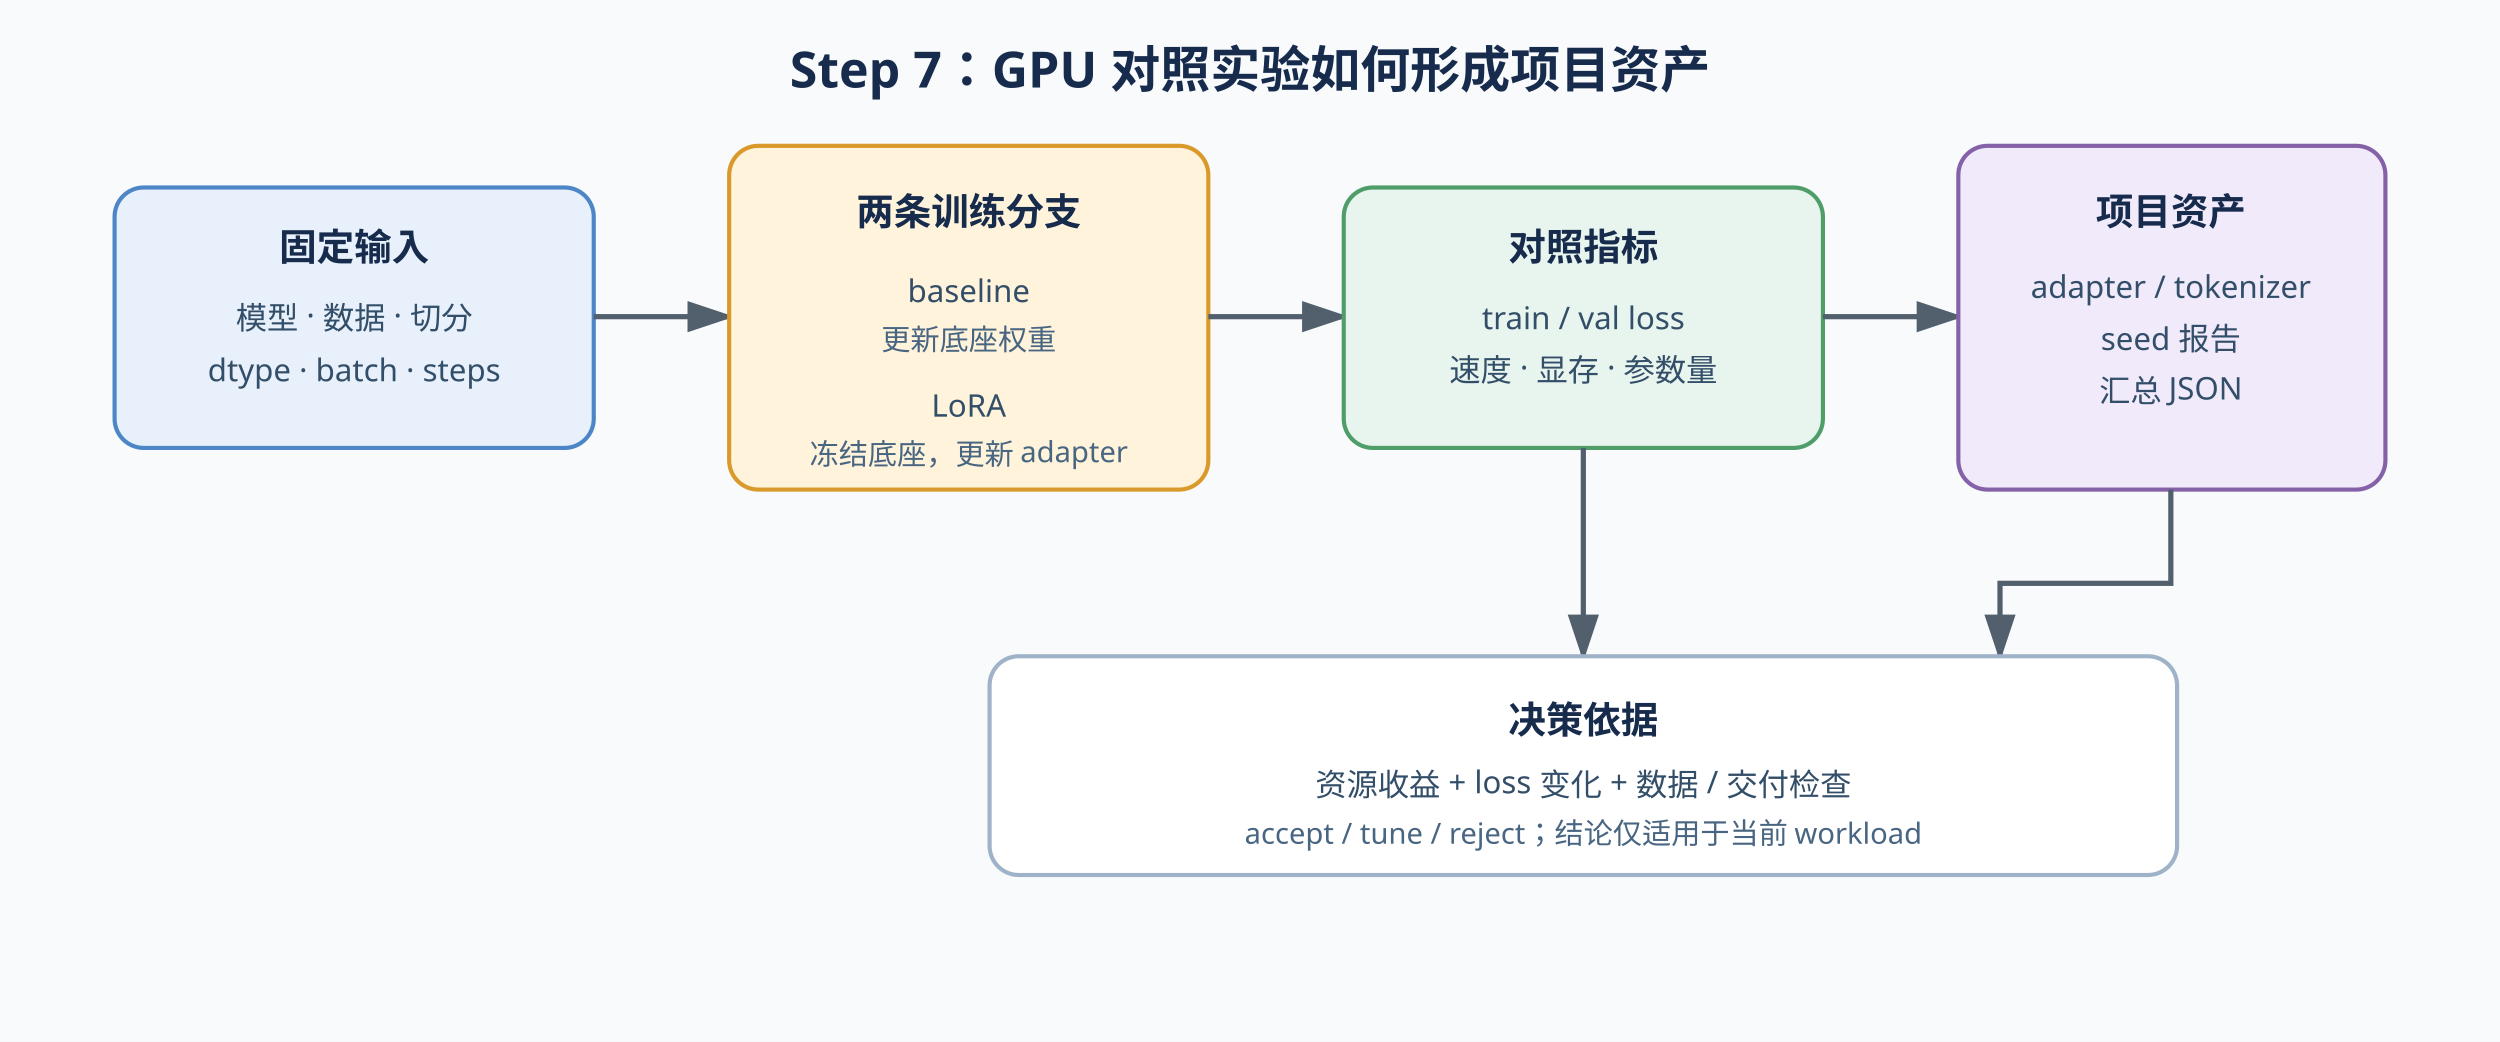
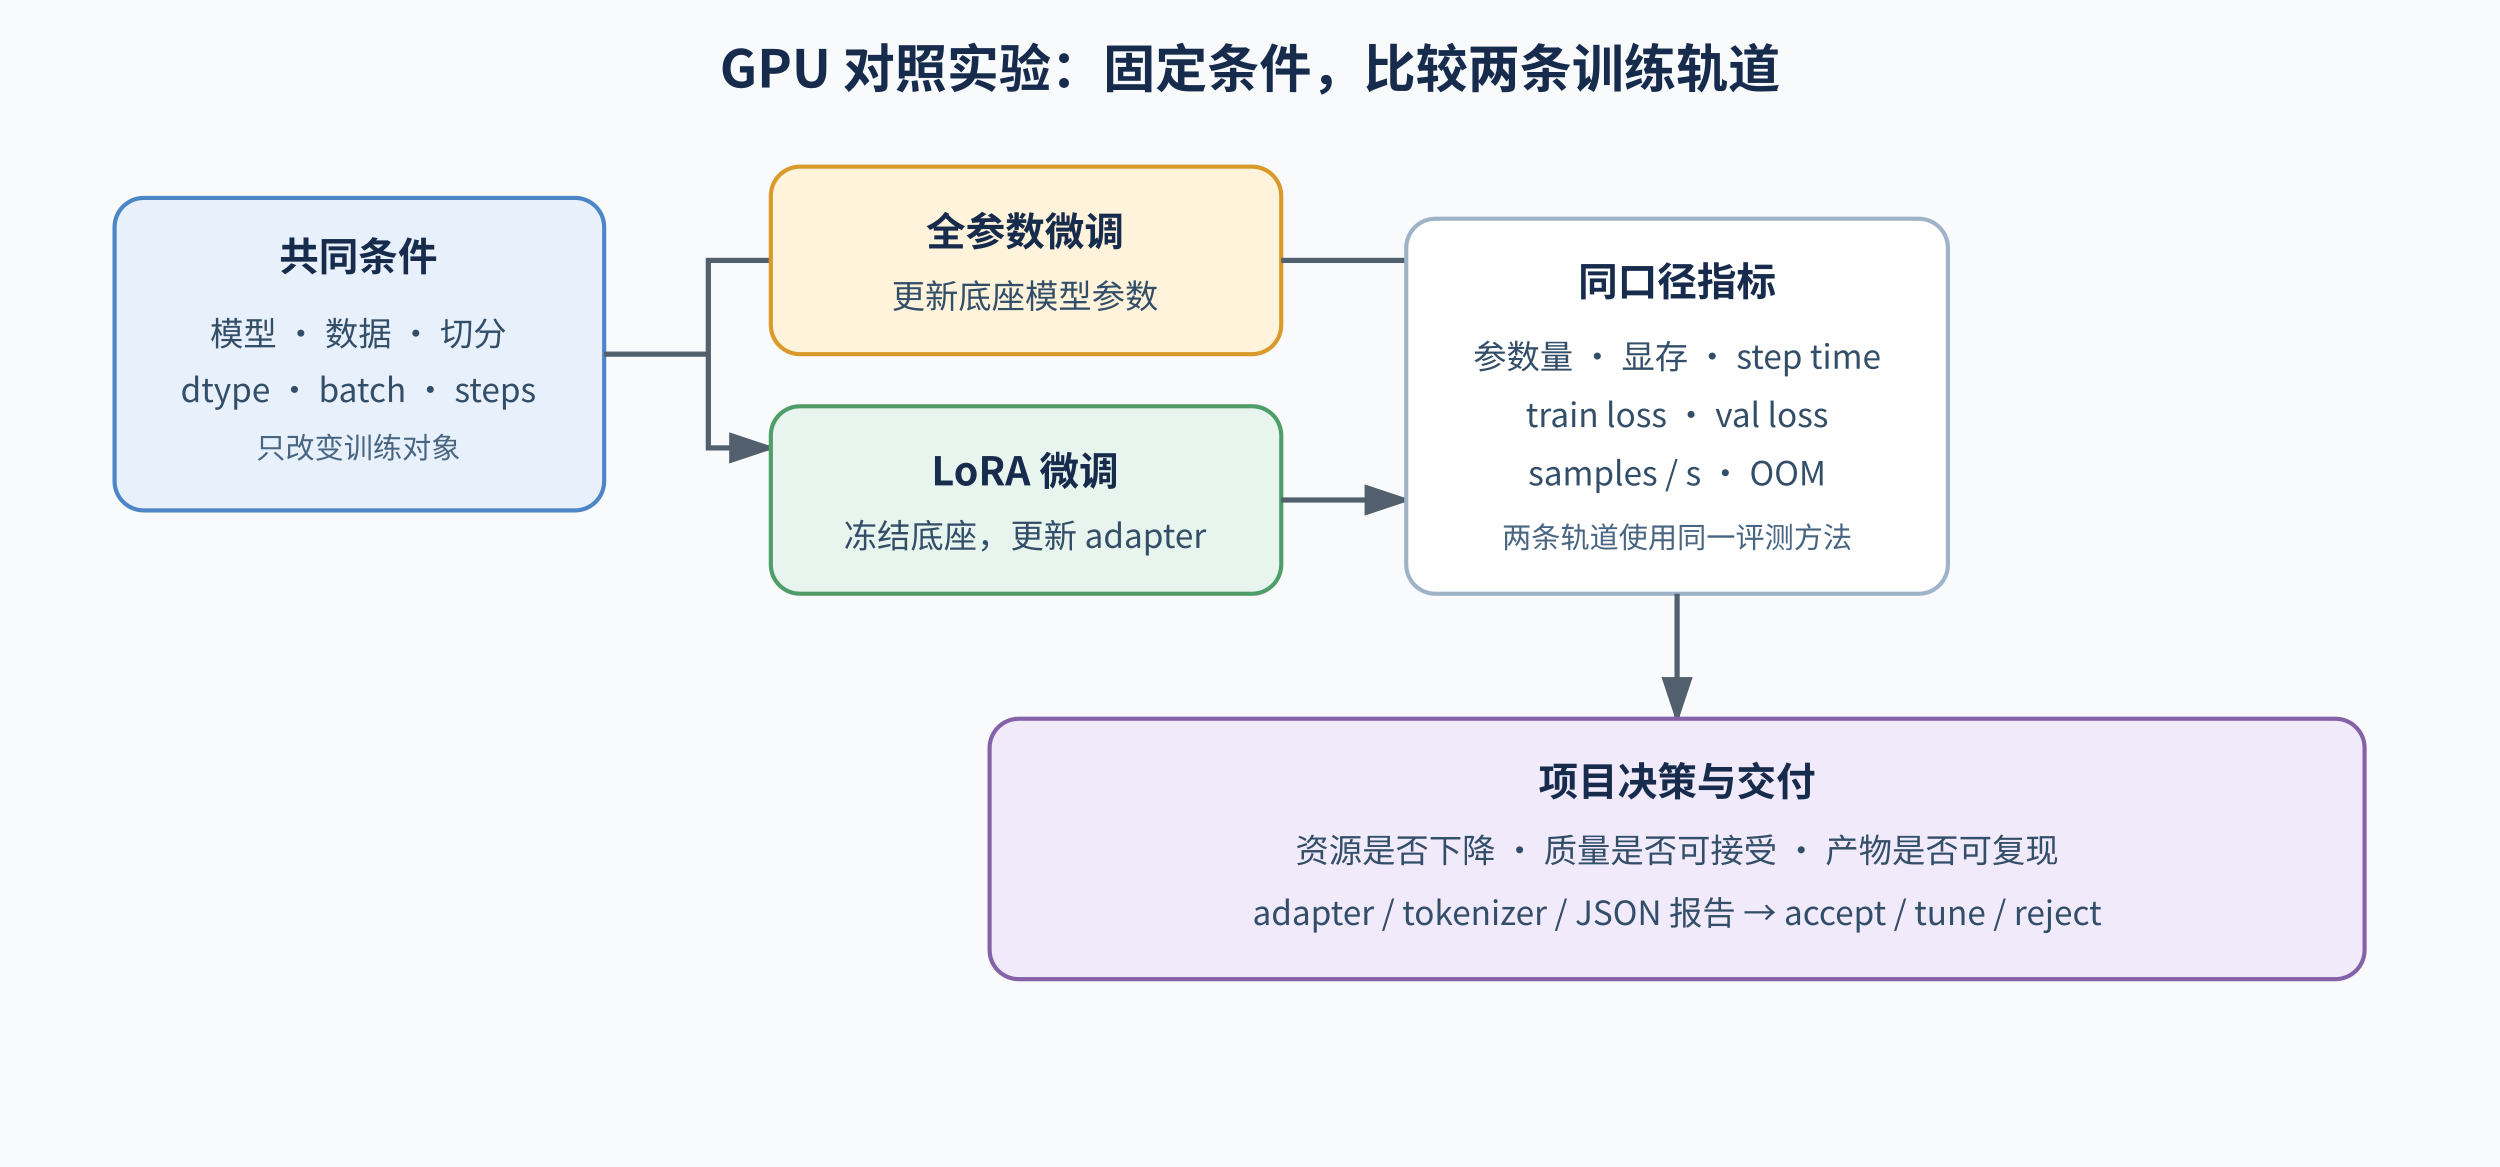
- <svg xmlns="http://www.w3.org/2000/svg" width="1200" height="500" viewBox="0 0 1200 500" role="img" aria-labelledby="title desc">
+ <svg xmlns="http://www.w3.org/2000/svg" width="1200" height="560" viewBox="0 0 1200 560" role="img" aria-labelledby="title desc">
  <defs>
-     <marker id="arrow" markerWidth="10" markerHeight="10" refX="8" refY="3" orient="auto" markerUnits="strokeWidth">
-       <path d="M0,0 L0,6 L9,3 z" fill="#52606d" />
+     <marker id="a" markerWidth="10" markerHeight="10" refX="8" refY="3" orient="auto">
+       <path d="M0,0 L9,3 L0,6 Z" fill="#52606d" />
    </marker>
-     <style>
-       .title { font: 700 24px sans-serif; fill: #172b4d; }
-       .label { font: 700 18px sans-serif; fill: #172b4d; }
-       .body { font: 15px sans-serif; fill: #334e68; }
-       .small { font: 14px sans-serif; fill: #486581; }
-       .box { stroke-width: 2; rx: 14; }
-       .arrow { stroke: #52606d; stroke-width: 2.5; fill: none; marker-end: url(#arrow); }
-     </style>
  </defs>
-   <rect width="1200" height="500" fill="#f8fafc" />
-   <text x="600" y="42" text-anchor="middle" class="title">Step 7：GPU 对照实验如何形成项目资产</text>
-   <rect x="55" y="90" width="230" height="125" class="box" fill="#e8f1fb" stroke="#4c86c6" />
-   <text x="170" y="125" text-anchor="middle" class="label">固定输入</text>
-   <text x="170" y="158" text-anchor="middle" class="body">模型 · 数据 · 切分</text>
-   <text x="170" y="183" text-anchor="middle" class="body">dtype · batch · steps</text>
-   <path d="M285 152 H350" class="arrow" />
-   <rect x="350" y="70" width="230" height="165" class="box" fill="#fff4db" stroke="#d99a2b" />
-   <text x="465" y="108" text-anchor="middle" class="label">两条训练分支</text>
-   <text x="465" y="145" text-anchor="middle" class="body">baseline</text>
-   <text x="465" y="168" text-anchor="middle" class="small">更新底座权重</text>
-   <text x="465" y="200" text-anchor="middle" class="body">LoRA</text>
-   <text x="465" y="223" text-anchor="middle" class="small">冻结底座，更新 adapter</text>
-   <path d="M580 152 H645" class="arrow" />
-   <rect x="645" y="90" width="230" height="125" class="box" fill="#e8f5ee" stroke="#4f9d69" />
-   <text x="760" y="125" text-anchor="middle" class="label">对照指标</text>
-   <text x="760" y="158" text-anchor="middle" class="body">train / val loss</text>
-   <text x="760" y="183" text-anchor="middle" class="body">速度 · 显存 · 参数量</text>
-   <path d="M875 152 H940" class="arrow" />
-   <rect x="940" y="70" width="205" height="165" class="box" fill="#f0eafa" stroke="#8561a8" />
-   <text x="1042" y="108" text-anchor="middle" class="label">项目资产</text>
-   <text x="1042" y="143" text-anchor="middle" class="body">adapter / tokenizer</text>
-   <text x="1042" y="168" text-anchor="middle" class="body">seed 报告</text>
-   <text x="1042" y="193" text-anchor="middle" class="body">汇总 JSON</text>
-   <path d="M760 215 V315" class="arrow" />
-   <path d="M1042 235 V280 H960 V315" class="arrow" />
-   <rect x="475" y="315" width="570" height="105" class="box" fill="#ffffff" stroke="#9fb3c8" />
-   <text x="760" y="352" text-anchor="middle" class="label">决策依据</text>
-   <text x="760" y="382" text-anchor="middle" class="body">资源收益 + loss 变化 + 数据 / 交付检查</text>
-   <text x="760" y="405" text-anchor="middle" class="small">accept / tune / reject；结论仅适用于当前 workload</text>
+   <style>text{font-family:"Noto Sans CJK SC","Microsoft YaHei",sans-serif;fill:#172b4d}.title{font-size:25px;font-weight:700}.h{font-size:19px;font-weight:700}.b{font-size:16px;fill:#334e68}.s{font-size:14px;fill:#486581}.box{stroke-width:2;rx:14}.ar{stroke:#52606d;stroke-width:2.5;fill:none;marker-end:url(#a)}</style>
+   <rect width="1200" height="560" fill="#f8fafc" />
+   <text x="600" y="42" text-anchor="middle" class="title">GPU 对照实验：固定条件，比较两条训练轨道</text>
+   <rect x="55" y="95" width="235" height="150" class="box" fill="#e8f1fb" stroke="#4c86c6" />
+   <text x="172" y="130" text-anchor="middle" class="h">共同条件</text>
+   <text x="172" y="166" text-anchor="middle" class="b">模型 · 数据 · 切分</text>
+   <text x="172" y="193" text-anchor="middle" class="b">dtype · batch · steps</text>
+   <text x="172" y="220" text-anchor="middle" class="s">只改变训练对象</text>
+   <path class="ar" d="M290 170 H340 V125 H370 M340 170 V215 H370" />
+   <rect x="370" y="80" width="245" height="90" class="box" fill="#fff4db" stroke="#d99a2b" />
+   <text x="492" y="118" text-anchor="middle" class="h">全参数微调</text>
+   <text x="492" y="148" text-anchor="middle" class="b">更新底座模型参数</text>
+   <rect x="370" y="195" width="245" height="90" class="box" fill="#e8f5ee" stroke="#4f9d69" />
+   <text x="492" y="233" text-anchor="middle" class="h">LoRA 微调</text>
+   <text x="492" y="263" text-anchor="middle" class="b">冻结底座，更新 adapter</text>
+   <path class="ar" d="M615 125 H675 M615 240 H675" />
+   <rect x="675" y="105" width="260" height="180" class="box" fill="#ffffff" stroke="#9fb3c8" />
+   <text x="805" y="142" text-anchor="middle" class="h">同口径指标</text>
+   <text x="805" y="177" text-anchor="middle" class="b">参数量 · 显存 · step time</text>
+   <text x="805" y="205" text-anchor="middle" class="b">train loss · val loss</text>
+   <text x="805" y="233" text-anchor="middle" class="b">samples / s · OOM</text>
+   <text x="805" y="263" text-anchor="middle" class="s">两条轨道使用同一评测方法</text>
+   <path class="ar" d="M805 285 V345" />
+   <rect x="475" y="345" width="660" height="125" class="box" fill="#f0eafa" stroke="#8561a8" />
+   <text x="805" y="382" text-anchor="middle" class="h">项目决策与交付</text>
+   <text x="805" y="414" text-anchor="middle" class="b">资源是否下降 · 质量是否可接受 · 产物是否可复现</text>
+   <text x="805" y="444" text-anchor="middle" class="b">adapter / tokenizer / JSON 报告 → accept / tune / reject</text>
</svg>
